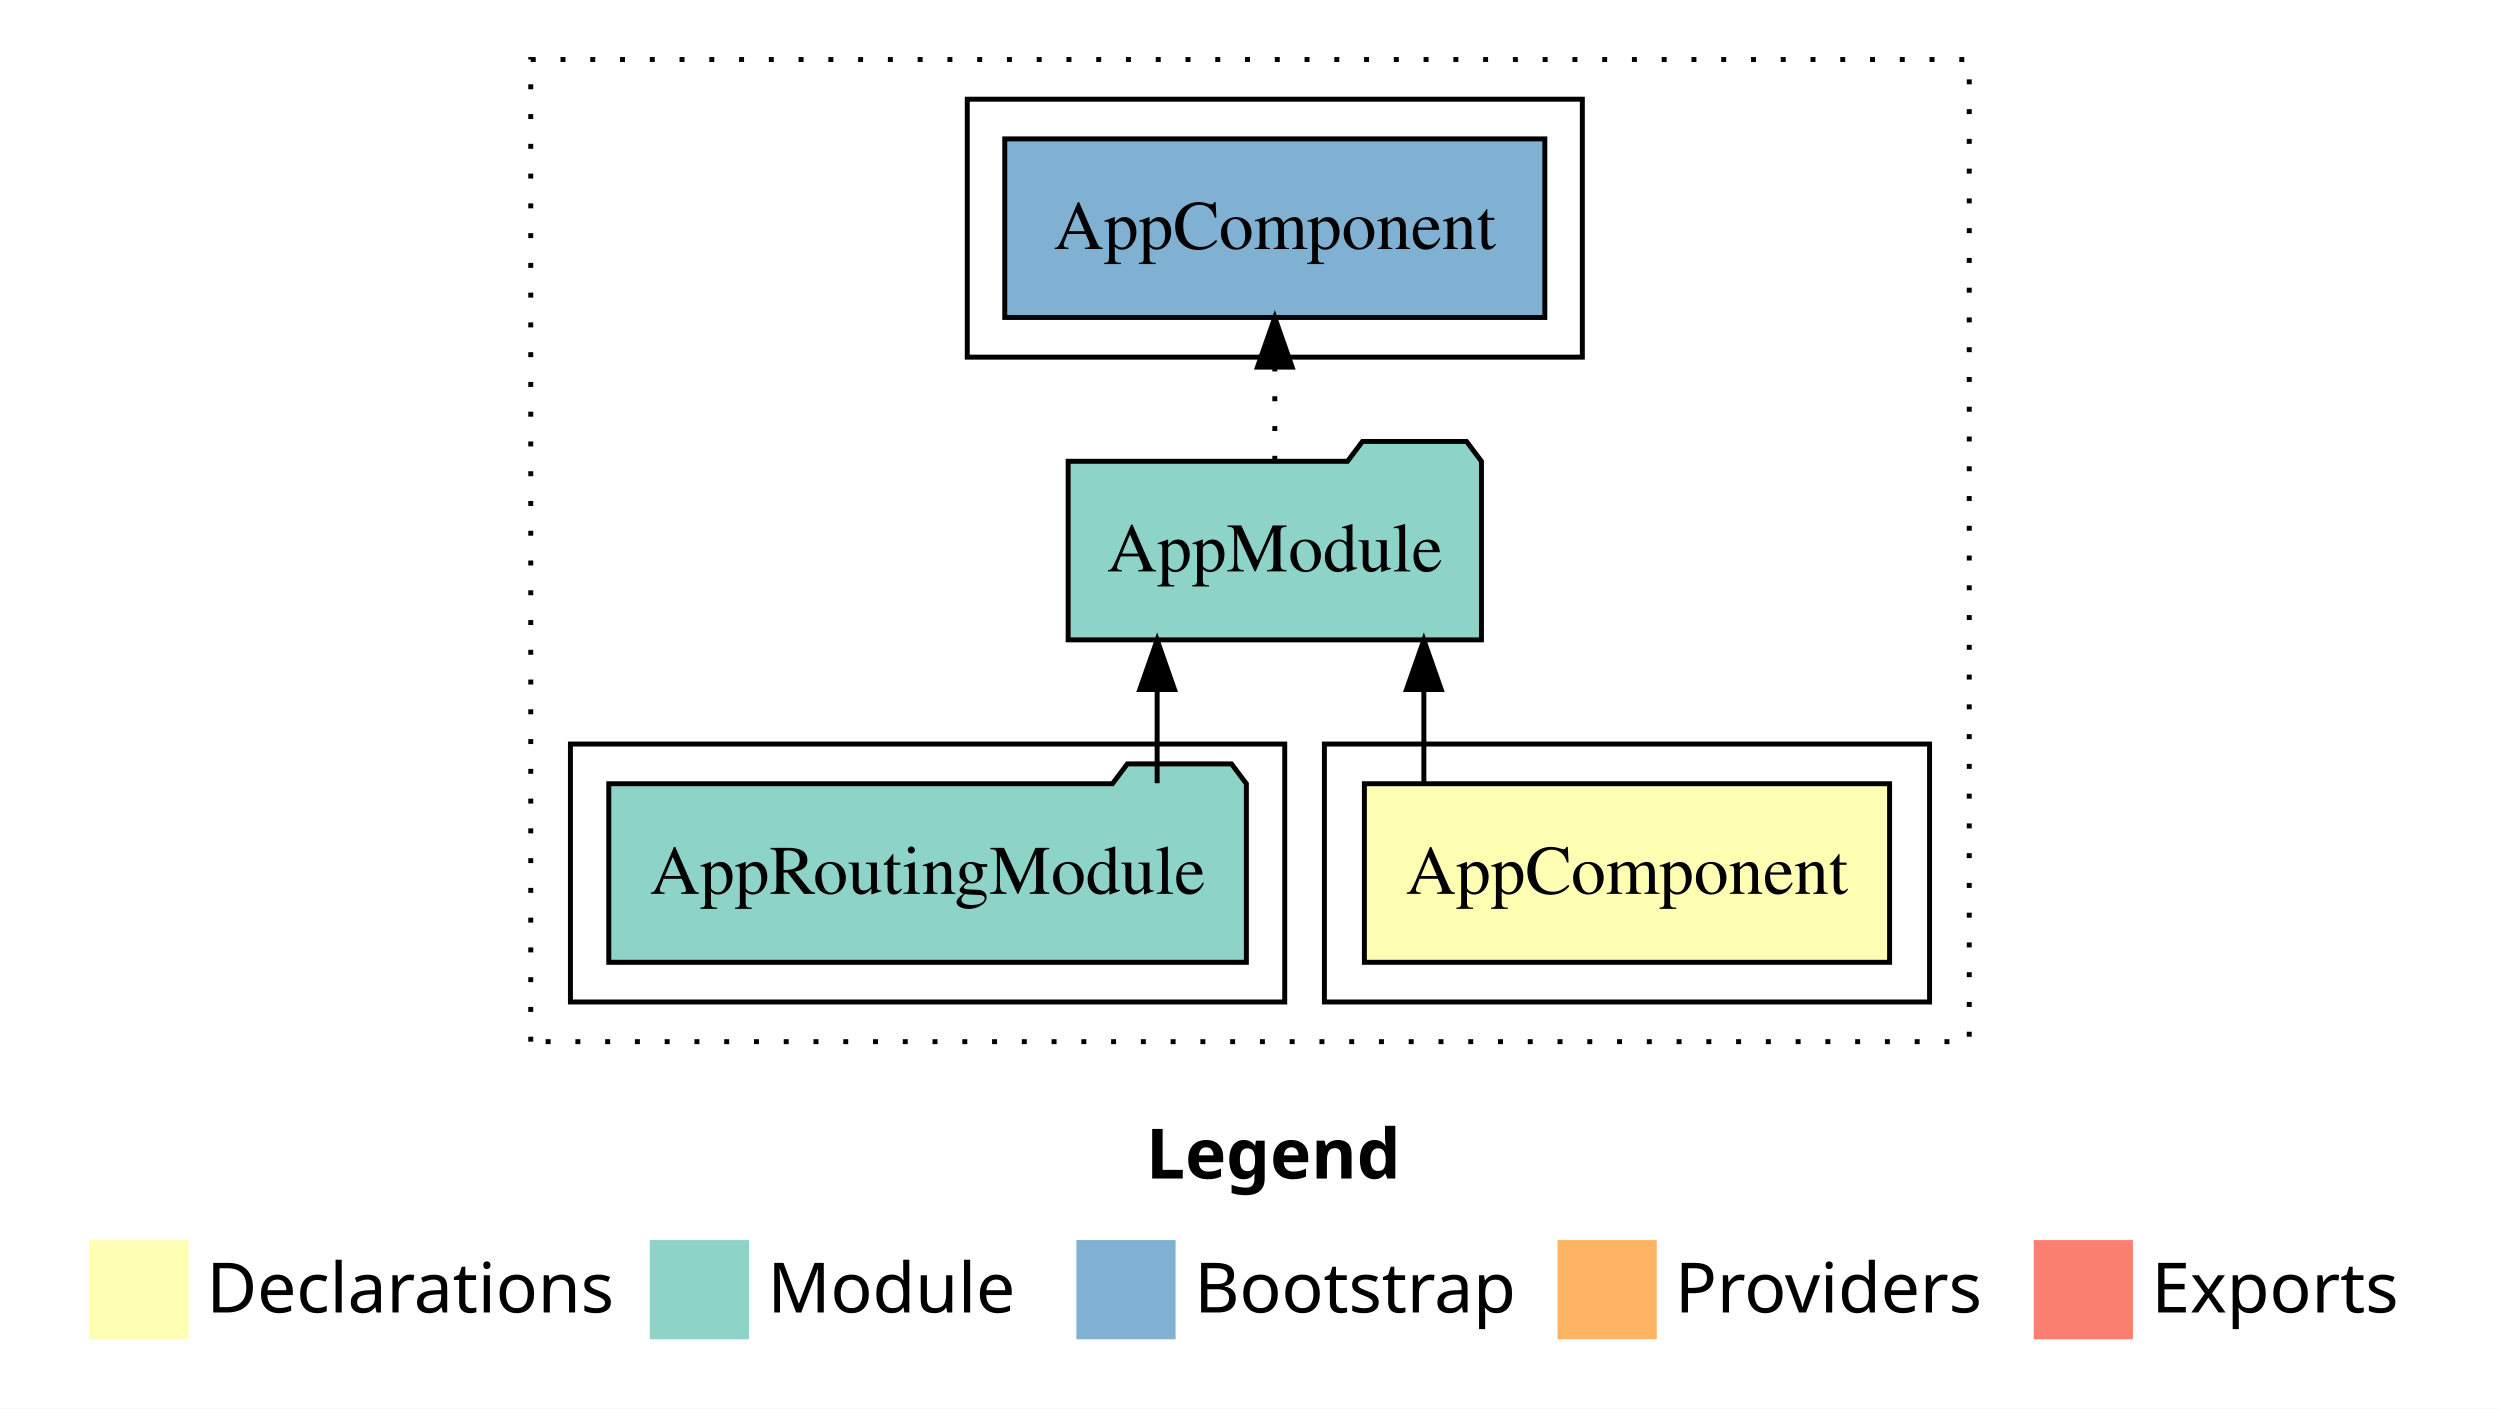
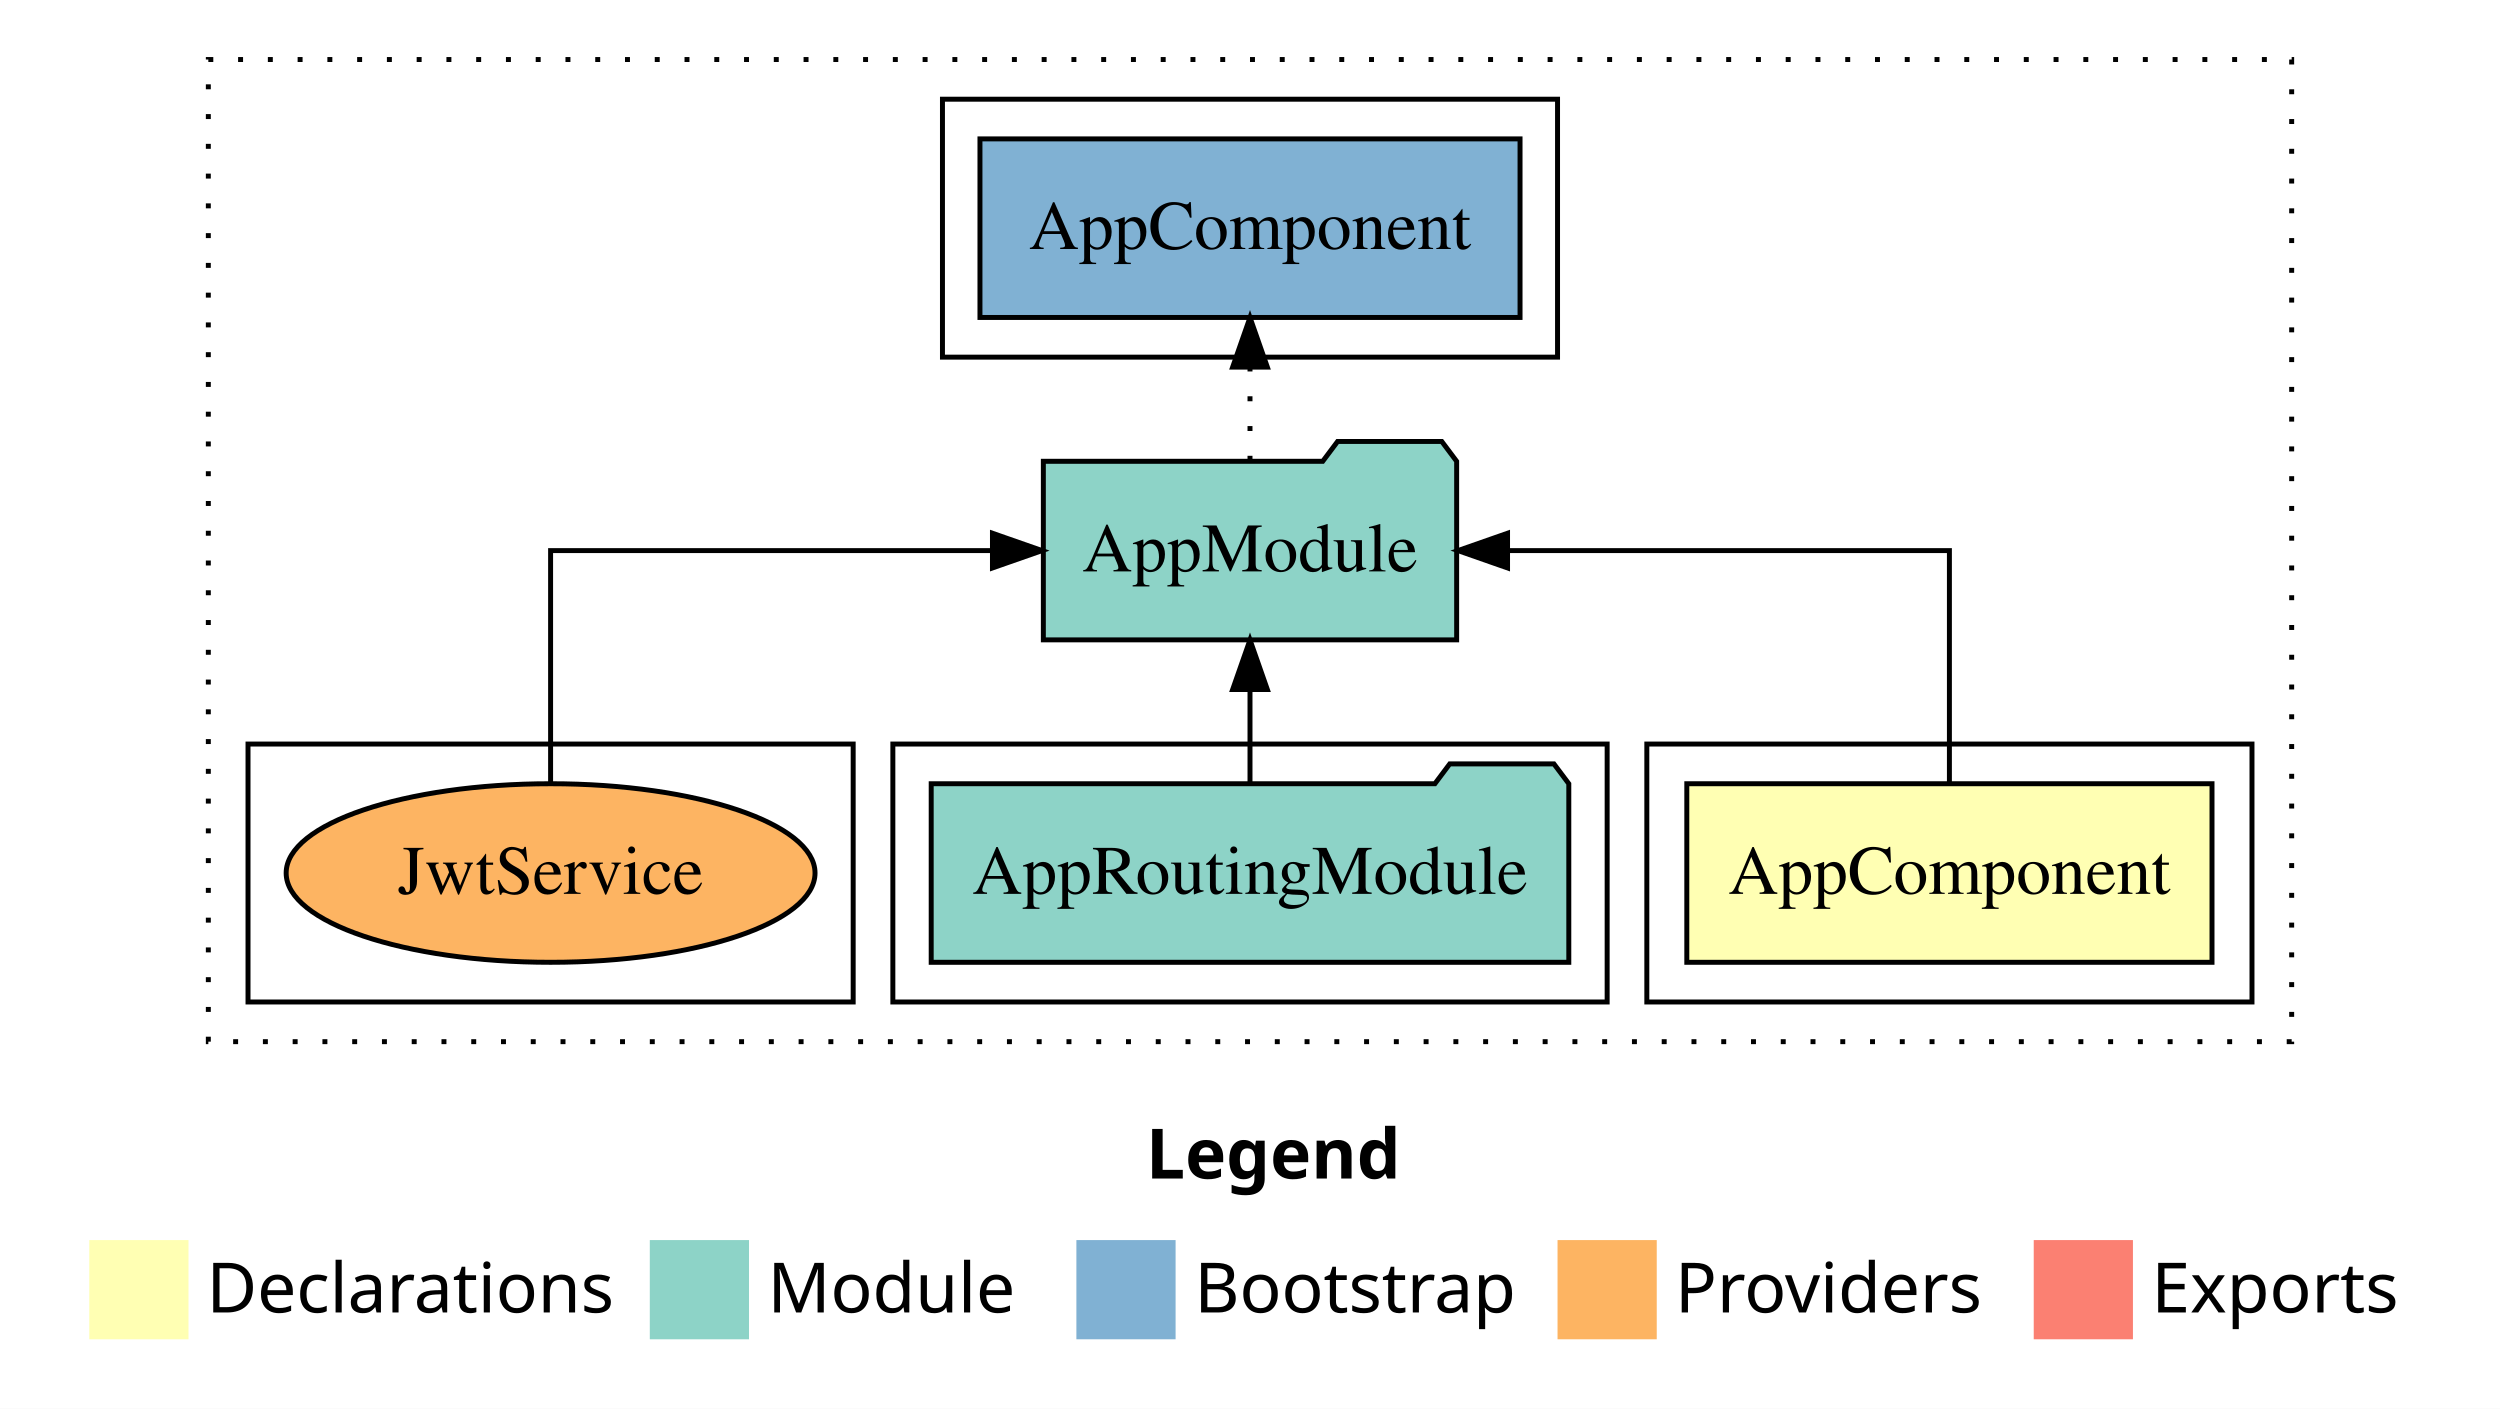
<svg xmlns="http://www.w3.org/2000/svg" width="504pt" height="284pt" viewBox="0.00 0.00 504.00 284.00">
  <g id="graph0" class="graph" transform="scale(1 1) rotate(0) translate(4 280)">
    <polygon fill="white" stroke="transparent" points="-4,4 -4,-280 500,-280 500,4 -4,4" />
    <text text-anchor="start" x="227.01" y="-42.4" font-family="sans-serif" font-weight="bold" font-size="14.00">Legend</text>
    <polygon fill="#ffffb3" stroke="transparent" points="14,-10 14,-30 34,-30 34,-10 14,-10" />
    <text text-anchor="start" x="37.63" y="-15.4" font-family="sans-serif" font-size="14.00">  Declarations</text>
    <polygon fill="#8dd3c7" stroke="transparent" points="127,-10 127,-30 147,-30 147,-10 127,-10" />
    <text text-anchor="start" x="150.73" y="-15.4" font-family="sans-serif" font-size="14.00">  Module</text>
    <polygon fill="#80b1d3" stroke="transparent" points="213,-10 213,-30 233,-30 233,-10 213,-10" />
    <text text-anchor="start" x="236.78" y="-15.4" font-family="sans-serif" font-size="14.00">  Bootstrap</text>
    <polygon fill="#fdb462" stroke="transparent" points="310,-10 310,-30 330,-30 330,-10 310,-10" />
    <text text-anchor="start" x="333.67" y="-15.4" font-family="sans-serif" font-size="14.00">  Providers</text>
    <polygon fill="#fb8072" stroke="transparent" points="406,-10 406,-30 426,-30 426,-10 406,-10" />
    <text text-anchor="start" x="429.73" y="-15.4" font-family="sans-serif" font-size="14.00">  Exports</text>
    <g id="clust1" class="cluster">
-       <polygon fill="none" stroke="black" stroke-dasharray="1,5" points="103,-70 103,-268 393,-268 393,-70 103,-70" />
+       <polygon fill="none" stroke="black" stroke-dasharray="1,5" points="38,-70 38,-268 458,-268 458,-70 38,-70" />
    </g>
    <g id="clust2" class="cluster">
-       <polygon fill="none" stroke="black" points="263,-78 263,-130 385,-130 385,-78 263,-78" />
+       <polygon fill="none" stroke="black" points="328,-78 328,-130 450,-130 450,-78 328,-78" />
    </g>
    <g id="clust4" class="cluster">
-       <polygon fill="none" stroke="black" points="111,-78 111,-130 255,-130 255,-78 111,-78" />
+       <polygon fill="none" stroke="black" points="176,-78 176,-130 320,-130 320,-78 176,-78" />
    </g>
    <g id="clust6" class="cluster">
-       <polygon fill="none" stroke="black" points="191,-208 191,-260 315,-260 315,-208 191,-208" />
+       <polygon fill="none" stroke="black" points="186,-208 186,-260 310,-260 310,-208 186,-208" />
+     </g>
+     <g id="clust7" class="cluster">
+       <polygon fill="none" stroke="black" points="46,-78 46,-130 168,-130 168,-78 46,-78" />
    </g>
    <g id="node1" class="node">
-       <polygon fill="#ffffb3" stroke="black" points="376.94,-122 271.06,-122 271.06,-86 376.94,-86 376.94,-122" />
-       <text text-anchor="middle" x="324" y="-99.8" font-family="Times,serif" font-size="14.00">AppComponent</text>
+       <polygon fill="#ffffb3" stroke="black" points="441.94,-122 336.06,-122 336.06,-86 441.94,-86 441.94,-122" />
+       <text text-anchor="middle" x="389" y="-99.8" font-family="Times,serif" font-size="14.00">AppComponent</text>
    </g>
    <g id="node2" class="node">
-       <polygon fill="#8dd3c7" stroke="black" points="294.66,-187 291.66,-191 270.66,-191 267.66,-187 211.34,-187 211.34,-151 294.66,-151 294.66,-187" />
-       <text text-anchor="middle" x="253" y="-164.8" font-family="Times,serif" font-size="14.00">AppModule</text>
+       <polygon fill="#8dd3c7" stroke="black" points="289.66,-187 286.66,-191 265.66,-191 262.66,-187 206.34,-187 206.34,-151 289.66,-151 289.66,-187" />
+       <text text-anchor="middle" x="248" y="-164.8" font-family="Times,serif" font-size="14.00">AppModule</text>
    </g>
    <g id="edge1" class="edge">
-       <path fill="none" stroke="black" d="M283.05,-122.11C283.05,-122.11 283.05,-140.99 283.05,-140.99" />
-       <polygon fill="black" stroke="black" points="279.55,-140.99 283.05,-150.99 286.55,-140.99 279.55,-140.99" />
+       <path fill="none" stroke="black" d="M389,-122.11C389,-141.34 389,-169 389,-169 389,-169 299.92,-169 299.92,-169" />
+       <polygon fill="black" stroke="black" points="299.92,-165.5 289.92,-169 299.92,-172.5 299.92,-165.5" />
    </g>
    <g id="node4" class="node">
-       <polygon fill="#80b1d3" stroke="black" points="307.44,-252 198.56,-252 198.56,-216 307.44,-216 307.44,-252" />
-       <text text-anchor="middle" x="253" y="-229.8" font-family="Times,serif" font-size="14.00">AppComponent </text>
+       <polygon fill="#80b1d3" stroke="black" points="302.44,-252 193.56,-252 193.56,-216 302.44,-216 302.44,-252" />
+       <text text-anchor="middle" x="248" y="-229.8" font-family="Times,serif" font-size="14.00">AppComponent </text>
    </g>
    <g id="edge3" class="edge">
-       <path fill="none" stroke="black" stroke-dasharray="1,5" d="M253,-187.11C253,-187.11 253,-205.99 253,-205.99" />
-       <polygon fill="black" stroke="black" points="249.5,-205.99 253,-215.99 256.5,-205.99 249.5,-205.99" />
+       <path fill="none" stroke="black" stroke-dasharray="1,5" d="M248,-187.11C248,-187.11 248,-205.99 248,-205.99" />
+       <polygon fill="black" stroke="black" points="244.5,-205.99 248,-215.99 251.5,-205.99 244.5,-205.99" />
    </g>
    <g id="node3" class="node">
-       <polygon fill="#8dd3c7" stroke="black" points="247.27,-122 244.27,-126 223.27,-126 220.27,-122 118.73,-122 118.73,-86 247.27,-86 247.27,-122" />
-       <text text-anchor="middle" x="183" y="-99.8" font-family="Times,serif" font-size="14.00">AppRoutingModule</text>
+       <polygon fill="#8dd3c7" stroke="black" points="312.27,-122 309.27,-126 288.27,-126 285.27,-122 183.73,-122 183.73,-86 312.27,-86 312.27,-122" />
+       <text text-anchor="middle" x="248" y="-99.8" font-family="Times,serif" font-size="14.00">AppRoutingModule</text>
    </g>
    <g id="edge2" class="edge">
-       <path fill="none" stroke="black" d="M229.28,-122.11C229.28,-122.11 229.28,-140.99 229.28,-140.99" />
-       <polygon fill="black" stroke="black" points="225.78,-140.99 229.28,-150.99 232.78,-140.99 225.78,-140.99" />
+       <path fill="none" stroke="black" d="M248,-122.11C248,-122.11 248,-140.99 248,-140.99" />
+       <polygon fill="black" stroke="black" points="244.5,-140.99 248,-150.99 251.5,-140.99 244.5,-140.99" />
+     </g>
+     <g id="node5" class="node">
+       <ellipse fill="#fdb462" stroke="black" cx="107" cy="-104" rx="53.31" ry="18" />
+       <text text-anchor="middle" x="107" y="-99.8" font-family="Times,serif" font-size="14.00">JwtService</text>
+     </g>
+     <g id="edge4" class="edge">
+       <path fill="none" stroke="black" d="M107,-122.11C107,-141.34 107,-169 107,-169 107,-169 196.08,-169 196.08,-169" />
+       <polygon fill="black" stroke="black" points="196.08,-172.5 206.08,-169 196.08,-165.5 196.08,-172.5" />
    </g>
  </g>
</svg>
